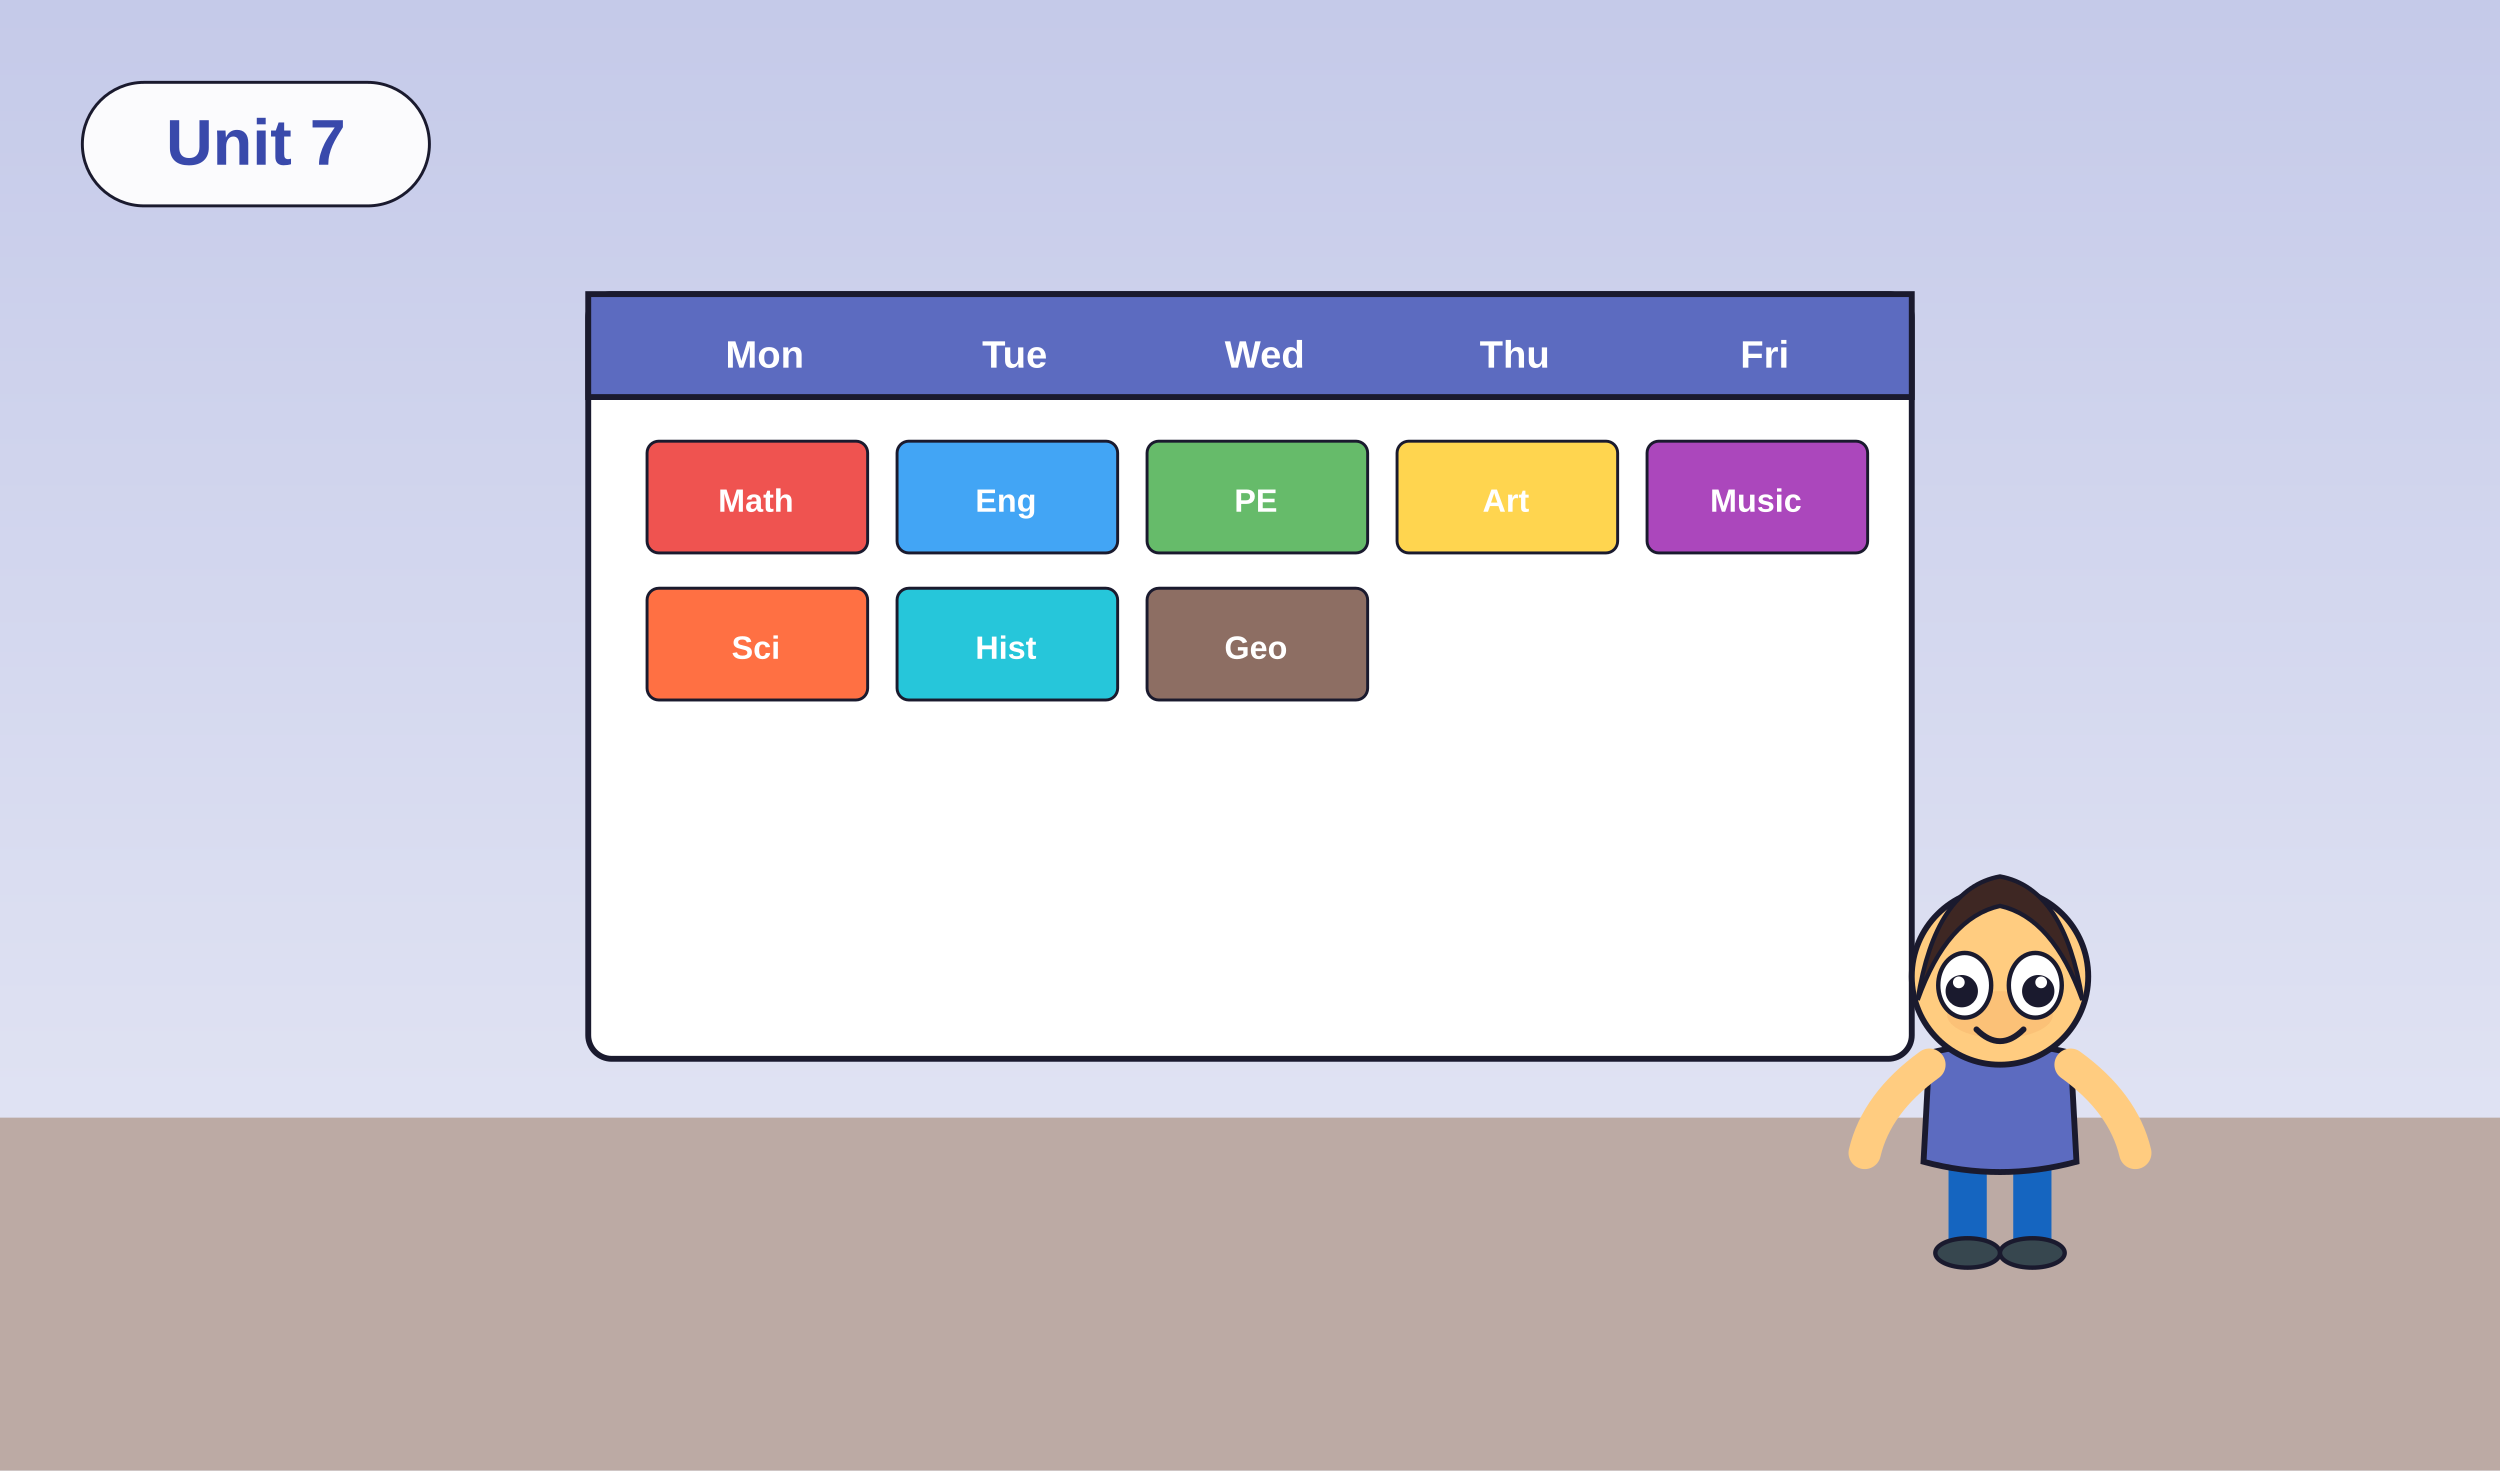
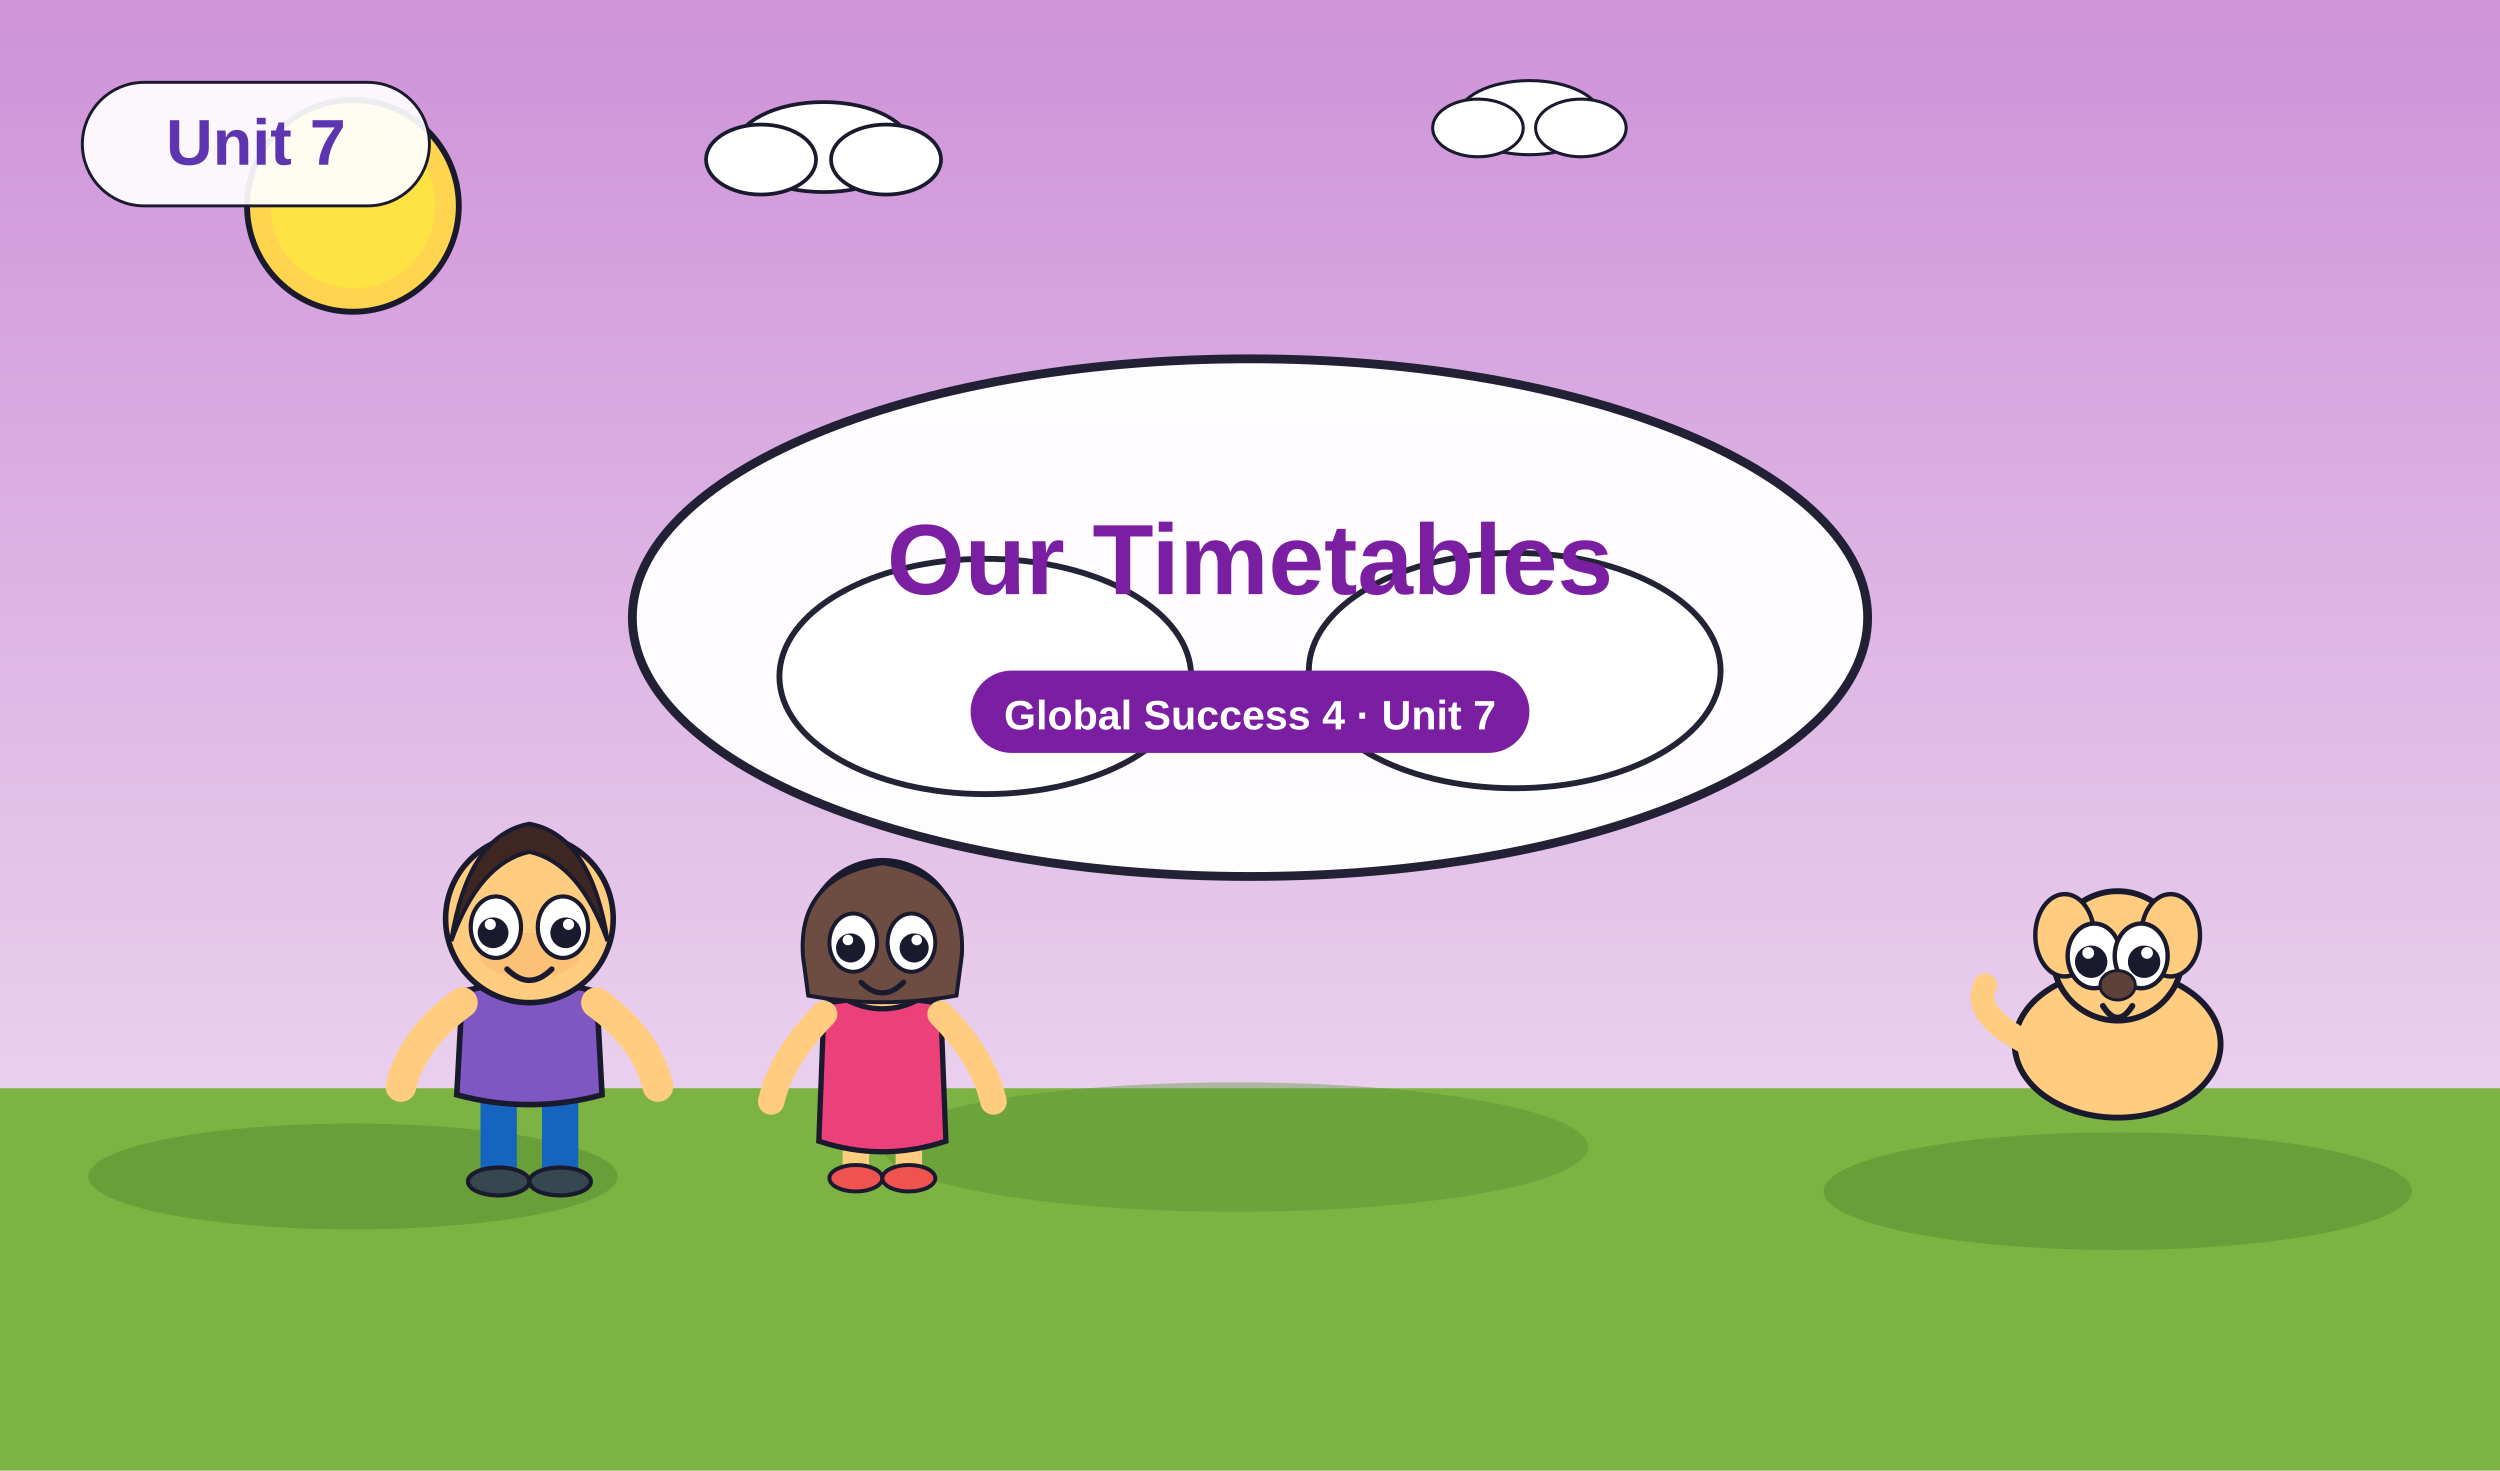
<svg xmlns="http://www.w3.org/2000/svg" viewBox="0 0 850 500" width="850" height="500" role="img" aria-label="Unit 7: Our Timetables">
  <defs>
    <linearGradient id="sky" x1="0" y1="0" x2="0" y2="1">
-       <stop offset="0%" stop-color="#C5CAE9" />
-       <stop offset="100%" stop-color="#E8EAF6" />
+       <stop offset="0%" stop-color="#CE93D8" />
+       <stop offset="100%" stop-color="#F3E5F5" />
    </linearGradient>
  </defs>
  <rect width="850" height="500" fill="url(#sky)" />
-   <rect x="0" y="380" width="850" height="120" fill="#BCAAA4" />
-   <rect x="200" y="100" width="450" height="260" rx="8" fill="#FFFFFF" stroke="#1A1A2E" stroke-width="2" />
-   <rect x="200" y="100" width="450" height="35" fill="#5C6BC0" stroke="#1A1A2E" stroke-width="2" />
-   <text x="260" y="125" text-anchor="middle" font-family="Arial,sans-serif" font-size="13" font-weight="700" fill="#FFF">Mon</text>
-   <text x="345" y="125" text-anchor="middle" font-family="Arial,sans-serif" font-size="13" font-weight="700" fill="#FFF">Tue</text>
-   <text x="430" y="125" text-anchor="middle" font-family="Arial,sans-serif" font-size="13" font-weight="700" fill="#FFF">Wed</text>
-   <text x="515" y="125" text-anchor="middle" font-family="Arial,sans-serif" font-size="13" font-weight="700" fill="#FFF">Thu</text>
-   <text x="600" y="125" text-anchor="middle" font-family="Arial,sans-serif" font-size="13" font-weight="700" fill="#FFF">Fri</text>
-   <rect x="220" y="150" width="75" height="38" rx="4" fill="#EF5350" stroke="#1A1A2E" stroke-width="1" />
-   <text x="257" y="174" text-anchor="middle" font-family="Arial,sans-serif" font-size="11" font-weight="700" fill="#FFF">Math</text>
-   <rect x="305" y="150" width="75" height="38" rx="4" fill="#42A5F5" stroke="#1A1A2E" stroke-width="1" />
-   <text x="342" y="174" text-anchor="middle" font-family="Arial,sans-serif" font-size="11" font-weight="700" fill="#FFF">Eng</text>
-   <rect x="390" y="150" width="75" height="38" rx="4" fill="#66BB6A" stroke="#1A1A2E" stroke-width="1" />
-   <text x="427" y="174" text-anchor="middle" font-family="Arial,sans-serif" font-size="11" font-weight="700" fill="#FFF">PE</text>
-   <rect x="475" y="150" width="75" height="38" rx="4" fill="#FFD54F" stroke="#1A1A2E" stroke-width="1" />
-   <text x="512" y="174" text-anchor="middle" font-family="Arial,sans-serif" font-size="11" font-weight="700" fill="#FFF">Art</text>
-   <rect x="560" y="150" width="75" height="38" rx="4" fill="#AB47BC" stroke="#1A1A2E" stroke-width="1" />
-   <text x="597" y="174" text-anchor="middle" font-family="Arial,sans-serif" font-size="11" font-weight="700" fill="#FFF">Music</text>
-   <rect x="220" y="200" width="75" height="38" rx="4" fill="#FF7043" stroke="#1A1A2E" stroke-width="1" />
-   <text x="257" y="224" text-anchor="middle" font-family="Arial,sans-serif" font-size="11" font-weight="700" fill="#FFF">Sci</text>
-   <rect x="305" y="200" width="75" height="38" rx="4" fill="#26C6DA" stroke="#1A1A2E" stroke-width="1" />
-   <text x="342" y="224" text-anchor="middle" font-family="Arial,sans-serif" font-size="11" font-weight="700" fill="#FFF">Hist</text>
-   <rect x="390" y="200" width="75" height="38" rx="4" fill="#8D6E63" stroke="#1A1A2E" stroke-width="1" />
-   <text x="427" y="224" text-anchor="middle" font-family="Arial,sans-serif" font-size="11" font-weight="700" fill="#FFF">Geo</text>
-   <g transform="translate(680,340) scale(1)">
+   <circle cx="120" cy="70" r="36" fill="#FFD54F" stroke="#1A1A2E" stroke-width="2" />
+   <circle cx="120" cy="70" r="28" fill="#FFEB3B" opacity="0.6" />
+   <g transform="translate(280,50) scale(0.85)">
+     <ellipse cx="0" cy="0" rx="35" ry="18" fill="#FFFFFF" stroke="#1A1A2E" stroke-width="1.5" />
+     <ellipse cx="-25" cy="5" rx="22" ry="14" fill="#FFFFFF" stroke="#1A1A2E" stroke-width="1.5" />
+     <ellipse cx="25" cy="5" rx="22" ry="14" fill="#FFFFFF" stroke="#1A1A2E" stroke-width="1.5" />
+   </g>
+   <g transform="translate(520,40) scale(0.7)">
+     <ellipse cx="0" cy="0" rx="35" ry="18" fill="#FFFFFF" stroke="#1A1A2E" stroke-width="1.5" />
+     <ellipse cx="-25" cy="5" rx="22" ry="14" fill="#FFFFFF" stroke="#1A1A2E" stroke-width="1.5" />
+     <ellipse cx="25" cy="5" rx="22" ry="14" fill="#FFFFFF" stroke="#1A1A2E" stroke-width="1.5" />
+   </g>
+   <rect y="370" width="850" height="130" fill="#7CB342" />
+   <ellipse cx="120" cy="400" rx="90" ry="18" fill="#558B2F" opacity="0.5" />
+   <ellipse cx="420" cy="390" rx="120" ry="22" fill="#558B2F" opacity="0.4" />
+   <ellipse cx="720" cy="405" rx="100" ry="20" fill="#558B2F" opacity="0.5" />
+   <g transform="translate(720,340)">
+     <ellipse cx="0" cy="15" rx="35" ry="25" fill="#FFCC80" stroke="#1A1A2E" stroke-width="2" />
+     <circle cx="0" cy="-15" r="22" fill="#FFCC80" stroke="#1A1A2E" stroke-width="2" />
+     <ellipse cx="-18" cy="-22" rx="10" ry="14" fill="#FFCC80" stroke="#1A1A2E" stroke-width="1.5" />
+     <ellipse cx="18" cy="-22" rx="10" ry="14" fill="#FFCC80" stroke="#1A1A2E" stroke-width="1.5" />
+     <ellipse cx="-8" cy="-15" rx="9" ry="11" fill="#FFFFFF" stroke="#1A1A2E" stroke-width="1.5" />
+     <circle cx="-9" cy="-13" r="5.5" fill="#1A1A2E" />
+     <circle cx="-10" cy="-16" r="2" fill="#FFFFFF" />
+     <ellipse cx="8" cy="-15" rx="9" ry="11" fill="#FFFFFF" stroke="#1A1A2E" stroke-width="1.5" />
+     <circle cx="9" cy="-13" r="5.5" fill="#1A1A2E" />
+     <circle cx="10" cy="-16" r="2" fill="#FFFFFF" />
+     <ellipse cx="0" cy="-5" rx="6" ry="5" fill="#5D4037" stroke="#1A1A2E" stroke-width="1" />
+     <path d="M-5 2 Q0 10 5 2" fill="none" stroke="#1A1A2E" stroke-width="2" stroke-linecap="round" />
+     <path d="M-30 15 Q-50 5 -45 -5" fill="none" stroke="#FFCC80" stroke-width="8" stroke-linecap="round" />
+   </g>
+   <g transform="translate(180,320) scale(0.95)">
    <line x1="-11" y1="52" x2="-11" y2="82" stroke="#1565C0" stroke-width="13" stroke-linecap="round" />
    <line x1="11" y1="52" x2="11" y2="82" stroke="#1565C0" stroke-width="13" stroke-linecap="round" />
    <ellipse cx="-11" cy="86" rx="11" ry="5" fill="#37474F" stroke="#1A1A2E" stroke-width="1.5" />
    <ellipse cx="11" cy="86" rx="11" ry="5" fill="#37474F" stroke="#1A1A2E" stroke-width="1.5" />
-     <path d="M-24 18 Q0 12 24 18 L26 55 Q0 62 -26 55 Z" fill="#5C6BC0" stroke="#1A1A2E" stroke-width="2" />
+     <path d="M-24 18 Q0 12 24 18 L26 55 Q0 62 -26 55 Z" fill="#7E57C2" stroke="#1A1A2E" stroke-width="2" />
    <path d="M-24 22 Q-42 35 -46 52" fill="none" stroke="#FFCC80" stroke-width="11" stroke-linecap="round" />
    <path d="M24 22 Q42 35 46 52" fill="none" stroke="#FFCC80" stroke-width="11" stroke-linecap="round" />
    <circle cx="0" cy="-8" r="30" fill="#FFCC80" stroke="#1A1A2E" stroke-width="2" />
    <ellipse cx="0" cy="5" rx="18" ry="8" fill="#F0A860" opacity="0.3" />
    <path d="M-28 0 Q-22 -38 0 -42 Q22 -38 28 0 Q18 -28 0 -32 Q-18 -28 -28 0" fill="#3E2723" stroke="#1A1A2E" stroke-width="1.5" />
    <ellipse cx="-12" cy="-5" rx="9" ry="11" fill="#FFFFFF" stroke="#1A1A2E" stroke-width="1.5" />
    <circle cx="-13" cy="-3" r="5.5" fill="#1A1A2E" />
    <circle cx="-14" cy="-6" r="2" fill="#FFFFFF" />
    <ellipse cx="12" cy="-5" rx="9" ry="11" fill="#FFFFFF" stroke="#1A1A2E" stroke-width="1.5" />
    <circle cx="13" cy="-3" r="5.5" fill="#1A1A2E" />
    <circle cx="14" cy="-6" r="2" fill="#FFFFFF" />
    <path d="M-8 10 Q0 18 8 10" fill="none" stroke="#1A1A2E" stroke-width="2" stroke-linecap="round" />
  </g>
+   <g transform="translate(300,325) scale(0.9)">
+     <line x1="-10" y1="52" x2="-10" y2="80" stroke="#FFCC80" stroke-width="10" stroke-linecap="round" />
+     <line x1="10" y1="52" x2="10" y2="80" stroke="#FFCC80" stroke-width="10" stroke-linecap="round" />
+     <ellipse cx="-10" cy="84" rx="10" ry="5" fill="#EF5350" stroke="#1A1A2E" stroke-width="1.5" />
+     <ellipse cx="10" cy="84" rx="10" ry="5" fill="#EF5350" stroke="#1A1A2E" stroke-width="1.5" />
+     <path d="M-22 18 Q0 14 22 18 L24 70 Q0 78 -24 70 Z" fill="#EC407A" stroke="#1A1A2E" stroke-width="2" />
+     <path d="M-22 22 Q-38 38 -42 55" fill="none" stroke="#FFCC80" stroke-width="10" stroke-linecap="round" />
+     <path d="M22 22 Q38 38 42 55" fill="none" stroke="#FFCC80" stroke-width="10" stroke-linecap="round" />
+     <circle cx="0" cy="-8" r="28" fill="#FFCC80" stroke="#1A1A2E" stroke-width="2" />
+     <path d="M-30 0 Q-32 -30 0 -35 Q32 -30 30 0 L28 15 Q0 20 -28 15 Z" fill="#6D4C41" stroke="#1A1A2E" stroke-width="1.5" />
+     <ellipse cx="-11" cy="-5" rx="9" ry="11" fill="#FFFFFF" stroke="#1A1A2E" stroke-width="1.5" />
+     <circle cx="-12" cy="-3" r="5.5" fill="#1A1A2E" />
+     <circle cx="-13" cy="-6" r="2" fill="#FFFFFF" />
+     <ellipse cx="11" cy="-5" rx="9" ry="11" fill="#FFFFFF" stroke="#1A1A2E" stroke-width="1.5" />
+     <circle cx="12" cy="-3" r="5.5" fill="#1A1A2E" />
+     <circle cx="13" cy="-6" r="2" fill="#FFFFFF" />
+     <path d="M-8 10 Q0 18 8 10" fill="none" stroke="#1A1A2E" stroke-width="2" stroke-linecap="round" />
+   </g>
+   <g transform="translate(425,210)">
+     <ellipse cx="0" cy="0" rx="210" ry="88" fill="#FFFFFF" stroke="#1A1A2E" stroke-width="3" opacity="0.96" />
+     <ellipse cx="-90" cy="20" rx="70" ry="40" fill="#FFFFFF" stroke="#1A1A2E" stroke-width="2" opacity="0.96" />
+     <ellipse cx="90" cy="18" rx="70" ry="40" fill="#FFFFFF" stroke="#1A1A2E" stroke-width="2" opacity="0.96" />
+     <text x="0" y="-8" text-anchor="middle" font-family="Arial Rounded MT Bold,Arial,Helvetica,sans-serif" font-size="34" font-weight="700" fill="#7B1FA2">Our Timetables</text>
+     <rect x="-95" y="18" width="190" height="28" rx="14" fill="#7B1FA2" />
+     <text x="0" y="38" text-anchor="middle" font-family="Arial,Helvetica,sans-serif" font-size="14" font-weight="700" fill="#FFFFFF">Global Success 4 · Unit 7</text>
+   </g>
  <rect x="28" y="28" width="118" height="42" rx="21" fill="rgba(255,255,255,0.92)" stroke="#1A1A2E" stroke-width="1" />
-   <text x="87" y="56" text-anchor="middle" font-family="Arial,Helvetica,sans-serif" font-size="22" font-weight="700" fill="#3949AB">Unit 7</text>
+   <text x="87" y="56" text-anchor="middle" font-family="Arial,Helvetica,sans-serif" font-size="22" font-weight="700" fill="#5E35B1">Unit 7</text>
</svg>
